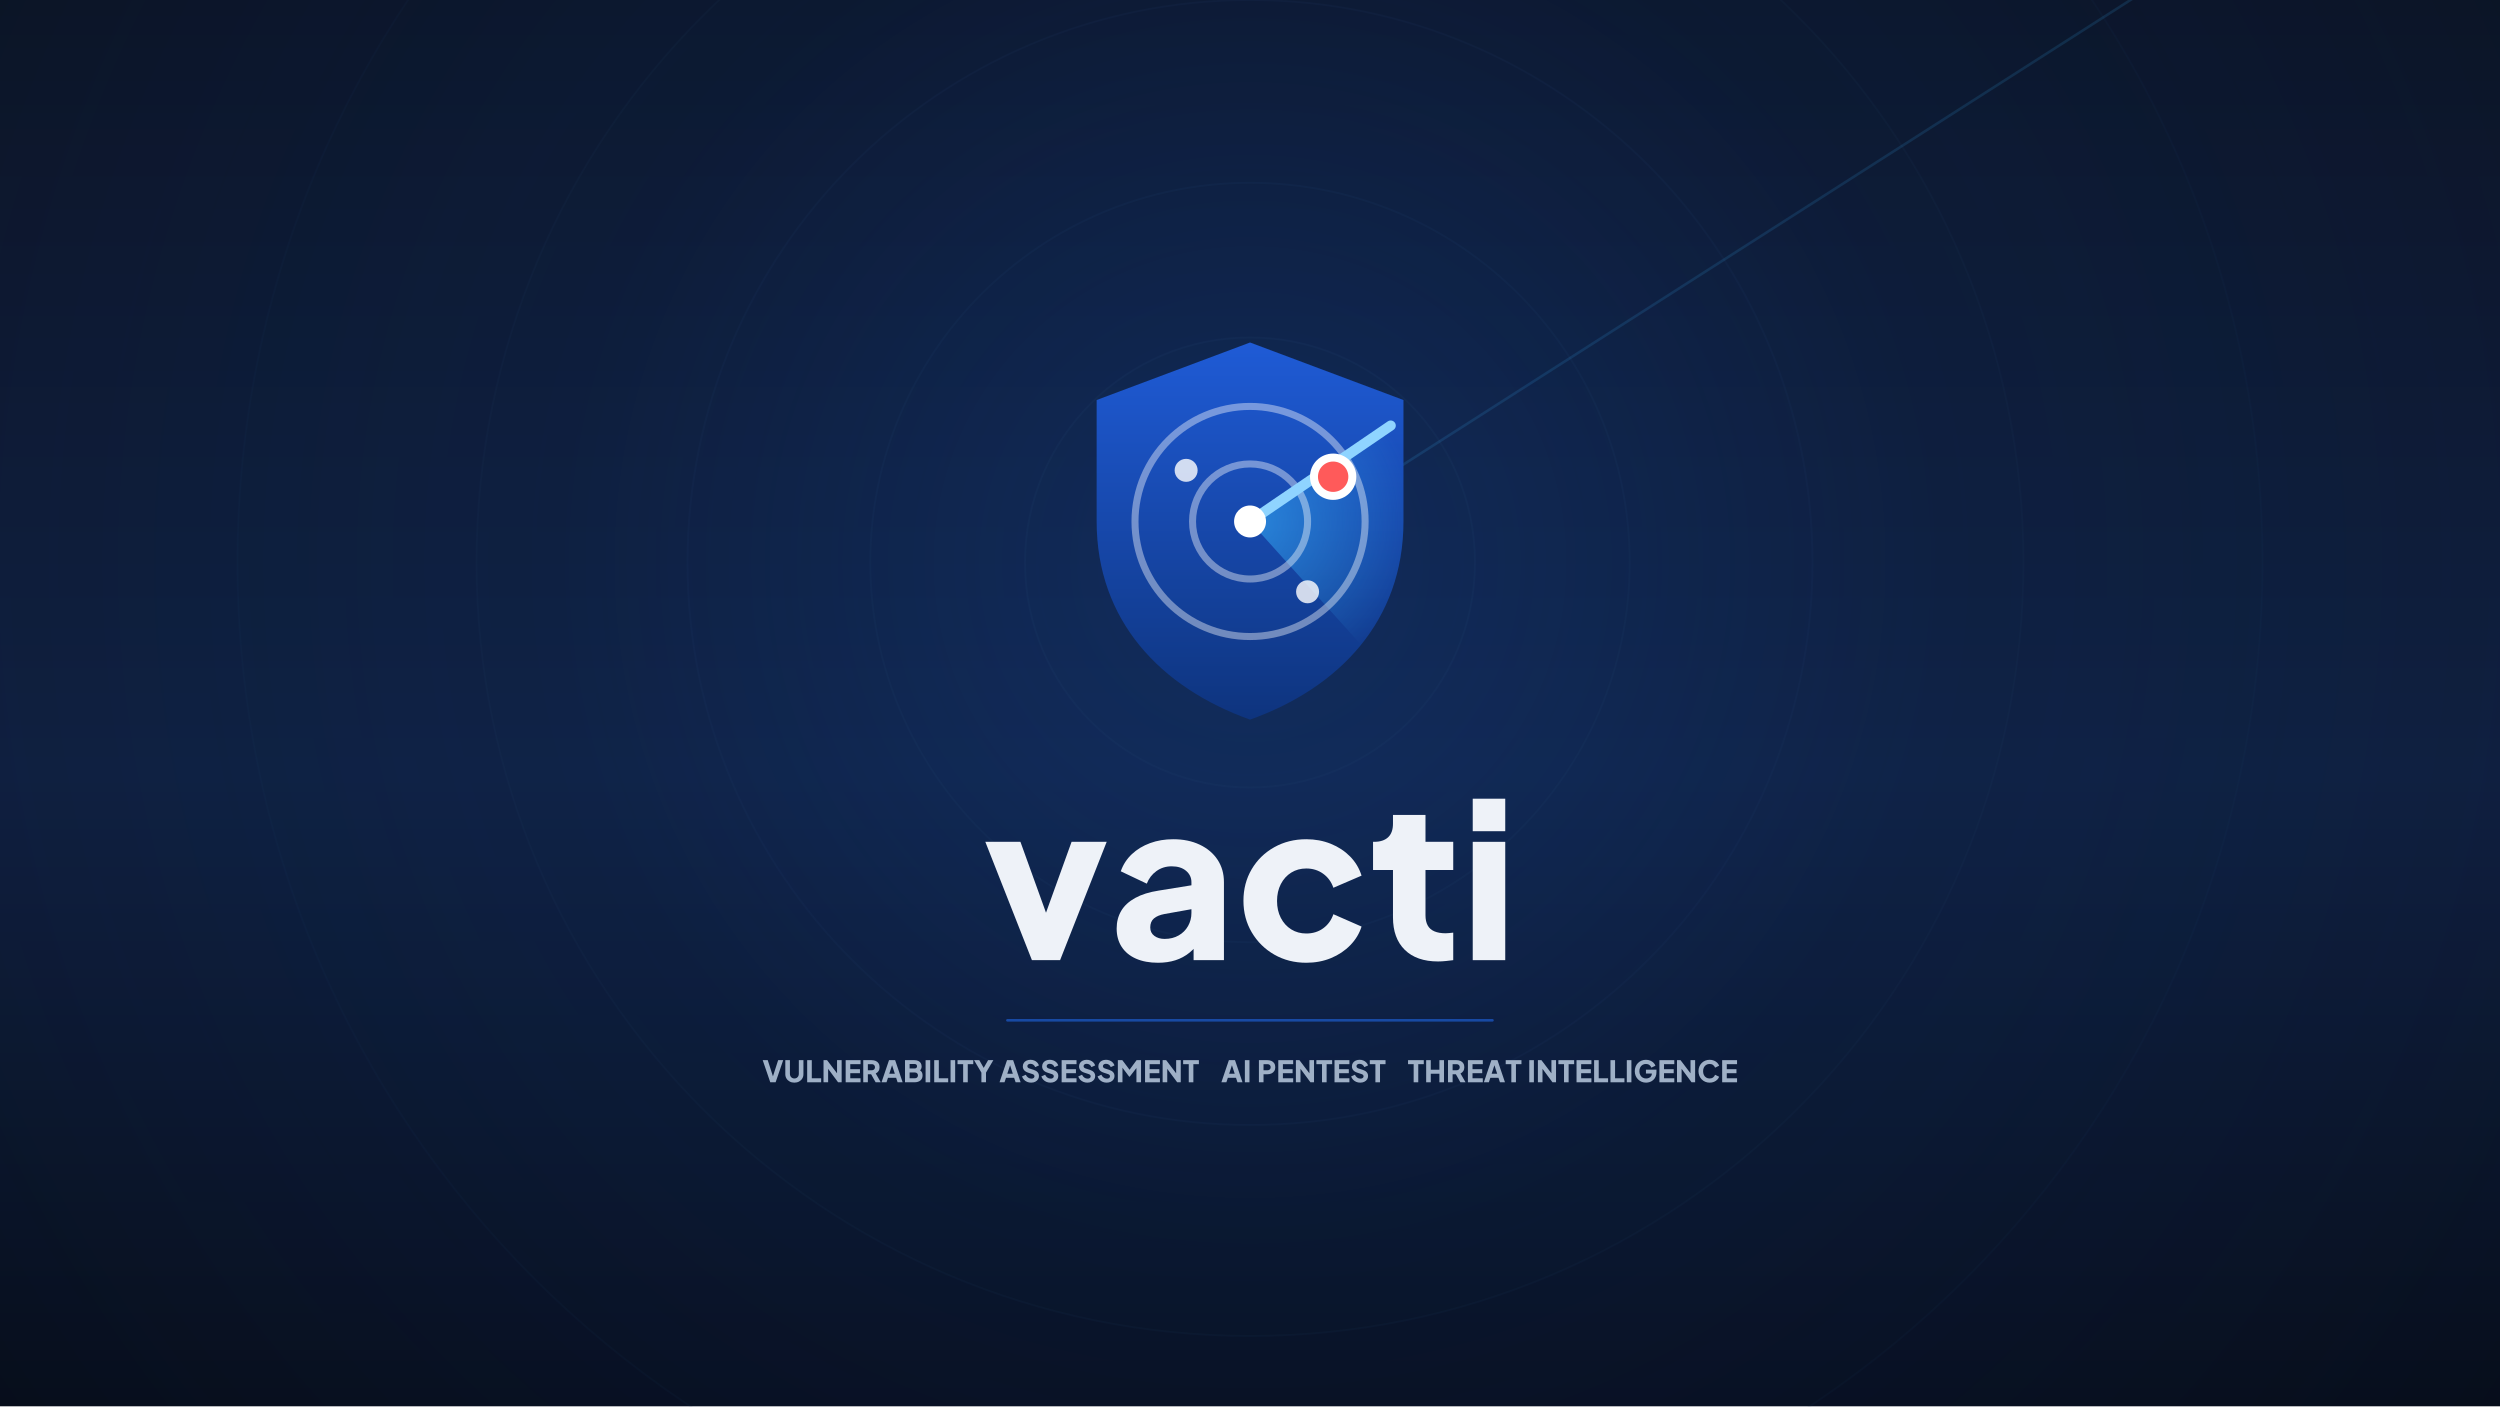
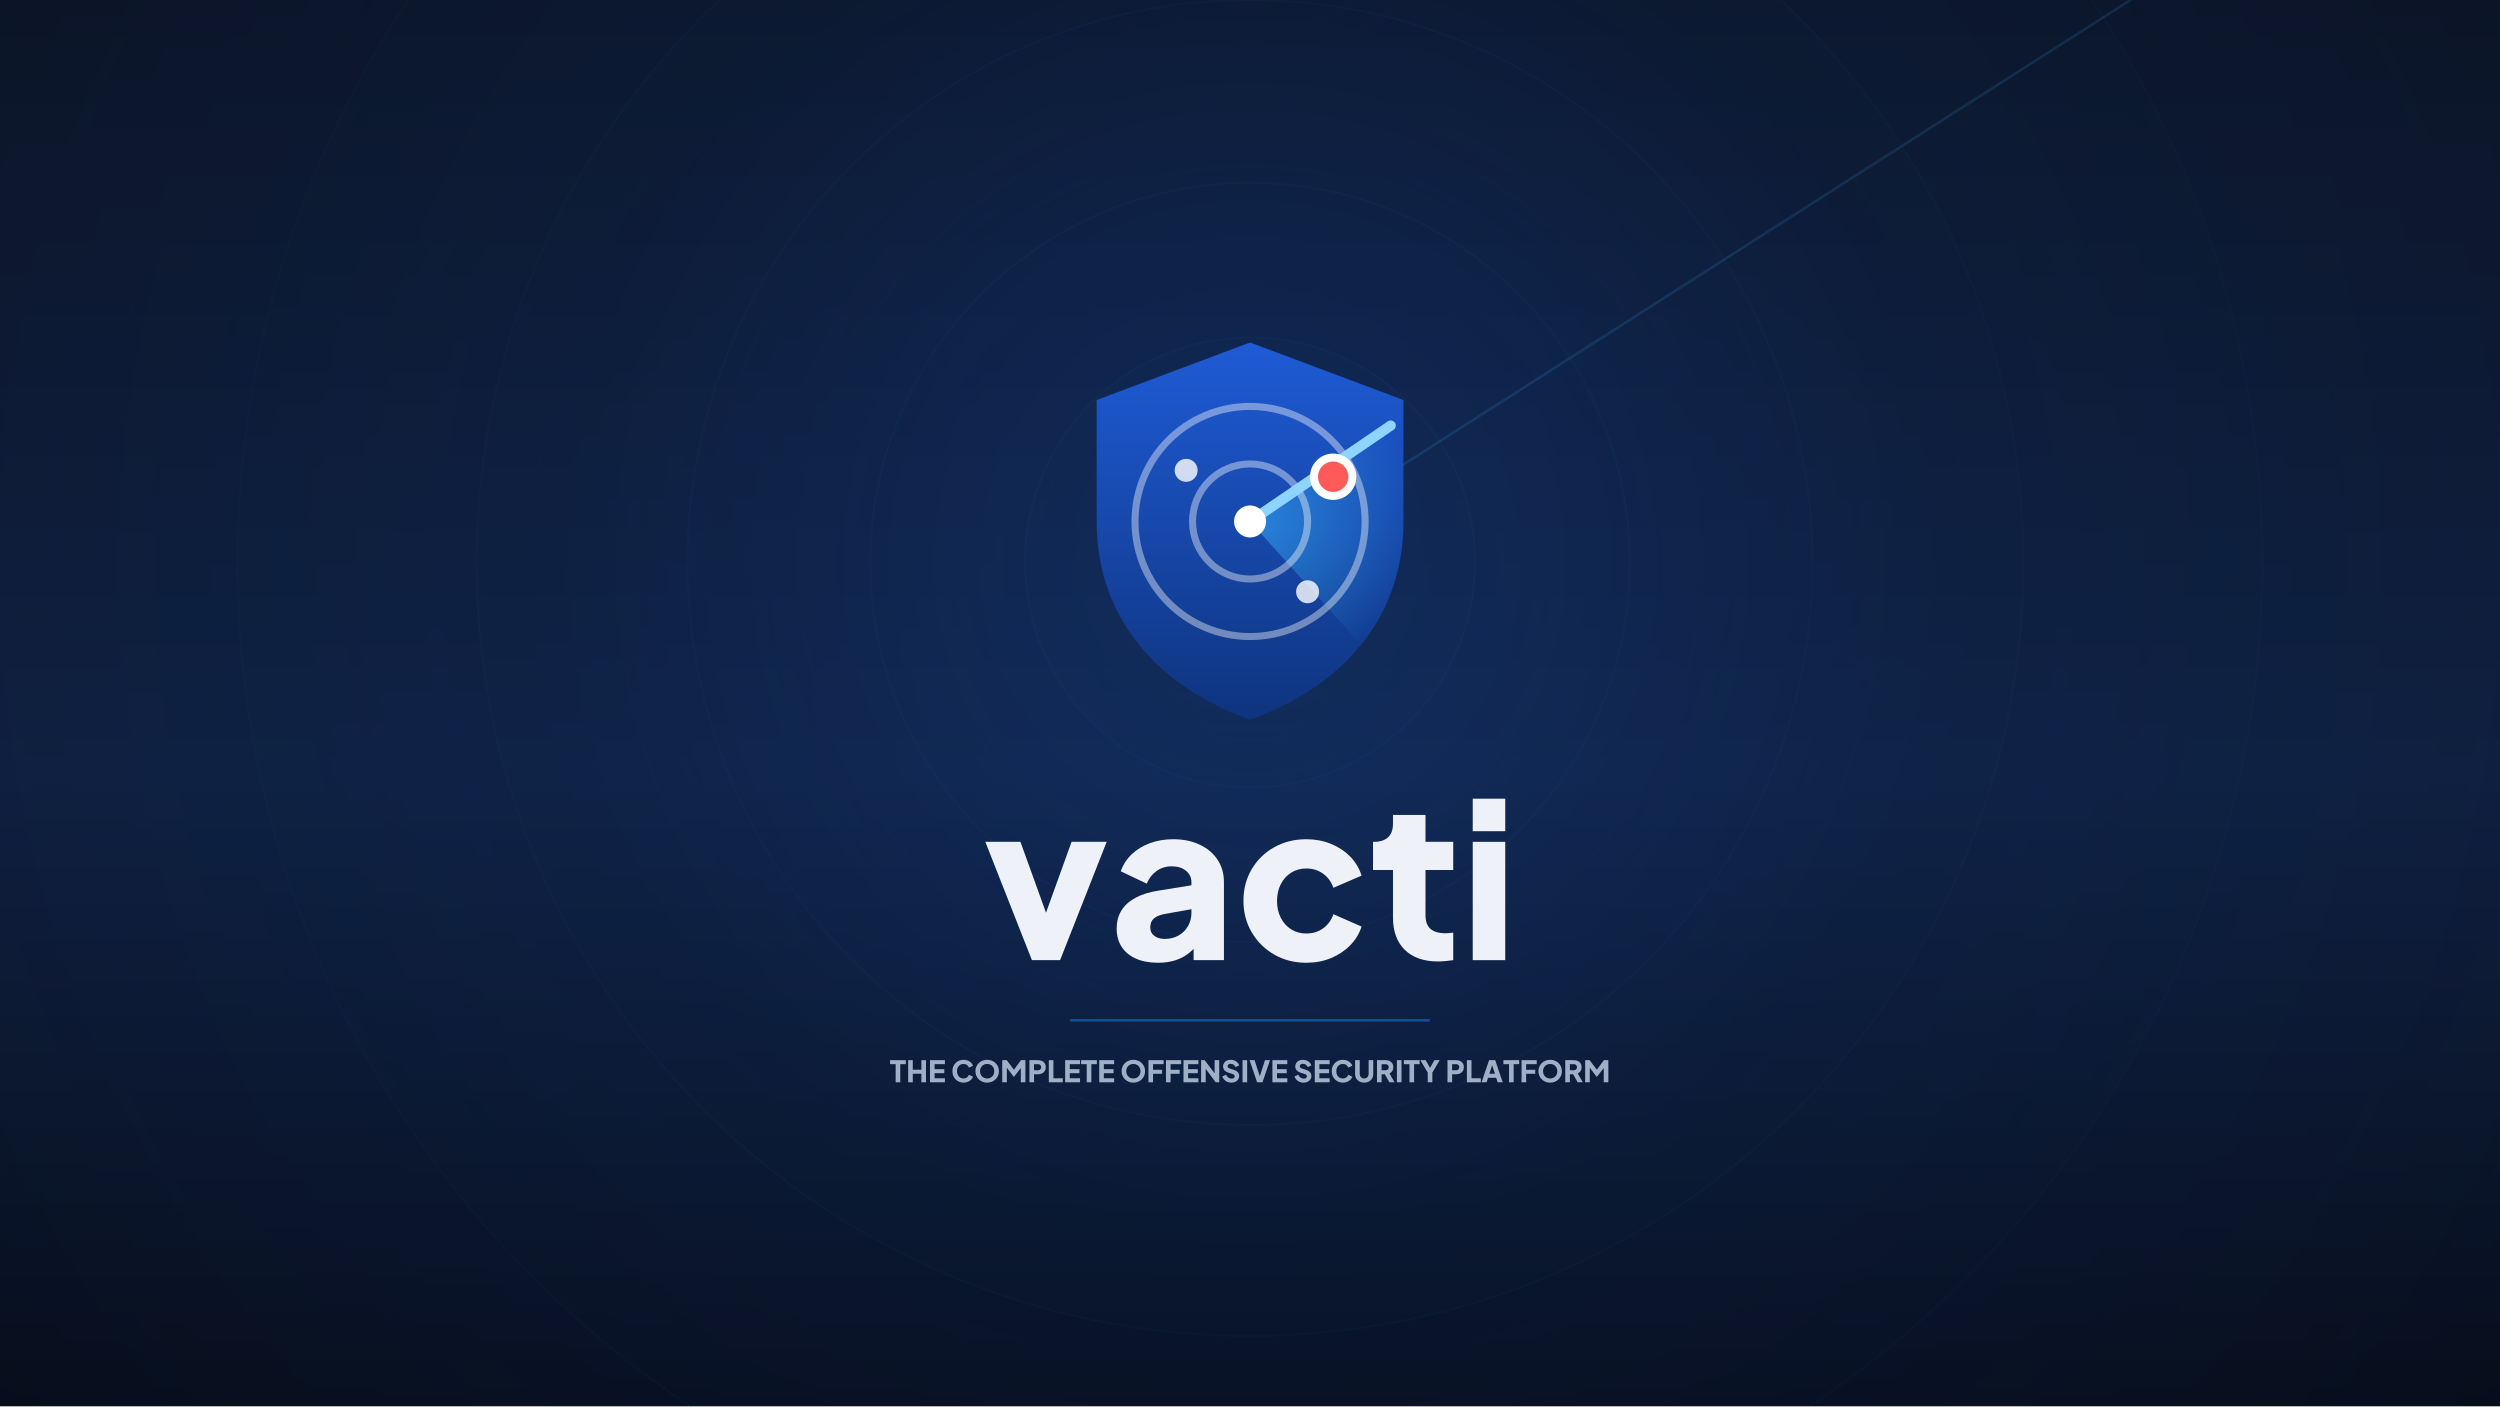
<svg xmlns="http://www.w3.org/2000/svg" width="1920" height="1080" viewBox="0 0 1920 1080" fill="none">
  <defs>
    <linearGradient id="bg-wp1920" x1="0" y1="0" x2="0" y2="1080" gradientUnits="userSpaceOnUse">
      <stop stop-color="#0B1324" />
      <stop offset="0.55" stop-color="#0E1E3C" />
      <stop offset="1" stop-color="#070D1A" />
    </linearGradient>
    <radialGradient id="glow-wp1920" cx="960.0" cy="432.0" r="1190.4" gradientUnits="userSpaceOnUse">
      <stop stop-color="#1E66E3" stop-opacity="0.22" />
      <stop offset="0.45" stop-color="#1E66E3" stop-opacity="0.07" />
      <stop offset="1" stop-color="#1E66E3" stop-opacity="0" />
    </radialGradient>
  </defs>
  <rect width="1920" height="1080" fill="url(#bg-wp1920)" />
  <rect width="1920" height="1080" fill="url(#glow-wp1920)" />
  <circle cx="960.0" cy="432.0" r="172.8" fill="none" stroke="#20406E" stroke-width="1.4" opacity="0.160" />
  <circle cx="960.0" cy="432.0" r="291.6" fill="none" stroke="#20406E" stroke-width="1.4" opacity="0.138" />
  <circle cx="960.0" cy="432.0" r="432.0" fill="none" stroke="#20406E" stroke-width="1.4" opacity="0.116" />
  <circle cx="960.0" cy="432.0" r="594.0" fill="none" stroke="#20406E" stroke-width="1.4" opacity="0.094" />
  <circle cx="960.0" cy="432.0" r="777.6" fill="none" stroke="#20406E" stroke-width="1.4" opacity="0.072" />
  <path d="M960.0 432.0 L1737.6 -64.8" stroke="#37B6FF" stroke-width="2" opacity="0.14" stroke-linecap="round" />
  <g transform="translate(754.9,243.4)">
    <g transform="translate(57.868,0.000) scale(2.45455)">
      <defs>
        <linearGradient id="shield-s" x1="60" y1="8" x2="60" y2="126" gradientUnits="userSpaceOnUse">
          <stop stop-color="#1F5BD6" />
          <stop offset="1" stop-color="#0E347E" />
        </linearGradient>
        <radialGradient id="sweep-s" cx="60" cy="64" r="52" gradientUnits="userSpaceOnUse">
          <stop stop-color="#37B6FF" stop-opacity="0.55" />
          <stop offset="1" stop-color="#37B6FF" stop-opacity="0" />
        </radialGradient>
        <clipPath id="clip-s">
          <path d="M60 8 L108 26 V64 C108 95 88 116 60 126 C32 116 12 95 12 64 V26 Z" />
        </clipPath>
      </defs>
      <path d="M60 8 L108 26 V64 C108 95 88 116 60 126 C32 116 12 95 12 64 V26 Z" fill="url(#shield-s)" />
      <g clip-path="url(#clip-s)">
        <path d="M60 64 L112 30 L120 70 L96 104 Z" fill="url(#sweep-s)" />
        <g stroke="#FFFFFF" stroke-width="2.2" fill="none" opacity="0.4">
          <circle cx="60" cy="64" r="18" />
          <circle cx="60" cy="64" r="36" />
        </g>
        <path d="M60 64 L104 34" stroke="#8FD4FF" stroke-width="3.2" stroke-linecap="round" />
      </g>
      <circle cx="60" cy="64" r="5" fill="#FFFFFF" />
      <circle cx="40" cy="48" r="3.6" fill="#FFFFFF" opacity="0.8" />
      <circle cx="78" cy="86" r="3.6" fill="#FFFFFF" opacity="0.8" />
      <circle cx="86" cy="50" r="6" fill="#FF5A5A" stroke="#FFFFFF" stroke-width="2.5" />
    </g>
    <g transform="translate(0.00,494.00)">
      <g transform="translate(0.000,0.000)" fill="#EEF2F8">
        <path transform="translate(0.000,0) scale(0.16644,-0.16644)" d="M226 0 11 546H173L322 133H260L409 546H571L356 0Z" />
        <path transform="translate(97.203,0) scale(0.16644,-0.16644)" d="M224 -12Q165 -12 122.0 7.0Q79 26 56.0 61.5Q33 97 33 146Q33 192 54.0 227.5Q75 263 118.5 287.0Q162 311 227 321L394 348V238L254 213Q222 207 205.0 192.5Q188 178 188 151Q188 126 207.0 112.0Q226 98 254 98Q291 98 319.0 114.0Q347 130 362.5 157.5Q378 185 378 218V360Q378 391 353.5 412.0Q329 433 287 433Q247 433 216.5 411.0Q186 389 172 353L52 410Q68 456 103.0 489.0Q138 522 187.0 540.0Q236 558 294 558Q363 558 416.0 533.0Q469 508 498.5 463.5Q528 419 528 360V0H388V88L422 94Q398 58 369.0 34.5Q340 11 304.0 -0.5Q268 -12 224 -12Z" />
        <path transform="translate(194.572,0) scale(0.16644,-0.16644)" d="M323 -12Q241 -12 175.5 25.5Q110 63 71.5 128.0Q33 193 33 274Q33 355 71.0 419.5Q109 484 175.0 521.0Q241 558 323 558Q384 558 436.0 537.0Q488 516 525.0 478.5Q562 441 578 390L448 334Q434 375 400.5 399.0Q367 423 323 423Q284 423 253.5 404.0Q223 385 205.5 351.0Q188 317 188 273Q188 229 205.5 195.0Q223 161 253.5 142.0Q284 123 323 123Q368 123 401.0 147.0Q434 171 448 212L578 155Q563 107 526.0 69.0Q489 31 437.0 9.5Q385 -12 323 -12Z" />
        <path transform="translate(296.601,0) scale(0.16644,-0.16644)" d="M318 -6Q219 -6 164.5 47.5Q110 101 110 197V416H18V546H23Q65 546 87.5 567.0Q110 588 110 630V670H260V546H388V416H260V207Q260 179 270.0 160.5Q280 142 301.0 133.0Q322 124 353 124Q360 124 369.0 125.0Q378 126 388 127V0Q373 -2 354.0 -4.0Q335 -6 318 -6Z" />
        <path transform="translate(367.007,0) scale(0.16644,-0.16644)" d="M55 0V546H205V0ZM55 595V745H205V595Z" />
      </g>
    </g>
  </g>
-   <g transform="translate(585.5,831.2)">
+   <g transform="translate(683.3,831.2)">
    <g transform="translate(0.000,0.000)" fill="#9FB0C6">
-       <path transform="translate(0.000,0) scale(0.02282,-0.02282)" d="M266 0 11 745H181L373 147H339L531 745H701L446 0Z" />
-       <path transform="translate(16.317,0) scale(0.02282,-0.02282)" d="M362 -12Q274 -12 205.0 25.0Q136 62 96.5 126.5Q57 191 57 273V745H212V283Q212 239 231.5 203.5Q251 168 285.0 148.0Q319 128 362 128Q406 128 439.5 148.0Q473 168 492.5 203.5Q512 239 512 283V745H667V273Q667 191 627.5 126.5Q588 62 519.0 25.0Q450 -12 362 -12Z" />
-       <path transform="translate(32.908,0) scale(0.02282,-0.02282)" d="M66 0V745H221V135H536V0Z" />
-       <path transform="translate(45.460,0) scale(0.02282,-0.02282)" d="M66 0V745H185L585 218L521 203V745H676V0H556L163 531L221 546V0Z" />
-       <path transform="translate(62.462,0) scale(0.02282,-0.02282)" d="M66 0V745H567V610H221V441H547V306H221V135H567V0Z" />
-       <path transform="translate(75.972,0) scale(0.02282,-0.02282)" d="M66 0V745H351Q428 745 487.5 718.0Q547 691 581.0 638.0Q615 585 615 507Q615 431 580.0 377.5Q545 324 486 297L656 0H482L298 329L398 270H221V0ZM221 405H352Q385 405 409.0 418.0Q433 431 446.5 454.0Q460 477 460 507Q460 538 446.5 561.0Q433 584 409.0 597.0Q385 610 352 610H221Z" />
-       <path transform="translate(91.262,0) scale(0.02282,-0.02282)" d="M11 0 263 745H469L721 0H552L502 152H229L179 0ZM272 287H459L345 639H387Z" />
-       <path transform="translate(108.036,0) scale(0.02282,-0.02282)" d="M66 0V745H381Q458 745 513.0 719.0Q568 693 597.0 644.5Q626 596 626 527Q626 478 599.0 433.5Q572 389 510 359V435Q569 412 601.0 380.0Q633 348 645.0 310.5Q657 273 657 232Q657 122 584.0 61.0Q511 0 381 0ZM221 135H399Q446 135 474.0 162.0Q502 189 502 232Q502 276 474.0 303.0Q446 330 399 330H221ZM221 465H392Q428 465 449.5 485.5Q471 506 471 540Q471 574 449.5 594.5Q428 615 392 615H221Z" />
-       <path transform="translate(123.851,0) scale(0.02282,-0.02282)" d="M66 0V745H221V0Z" />
-       <path transform="translate(130.470,0) scale(0.02282,-0.02282)" d="M66 0V745H221V135H536V0Z" />
-       <path transform="translate(143.022,0) scale(0.02282,-0.02282)" d="M66 0V745H221V0Z" />
-       <path transform="translate(149.641,0) scale(0.02282,-0.02282)" d="M200 0V610H11V745H541V610H355V0Z" />
-       <path transform="translate(162.307,0) scale(0.02282,-0.02282)" d="M259 0V325L11 745H188L368 429H305L484 745H661L414 326V0Z" />
-       <path transform="translate(181.889,0) scale(0.02282,-0.02282)" d="M11 0 263 745H469L721 0H552L502 152H229L179 0ZM272 287H459L345 639H387Z" />
-       <path transform="translate(198.662,0) scale(0.02282,-0.02282)" d="M337 -12Q267 -12 205.5 13.5Q144 39 99.5 86.0Q55 133 33 197L160 254Q188 193 237.5 158.0Q287 123 347 123Q379 123 402.0 133.0Q425 143 438.0 160.5Q451 178 451 202Q451 228 435.0 246.5Q419 265 385 276L239 324Q150 353 105.0 406.5Q60 460 60 535Q60 601 92.5 651.0Q125 701 183.5 729.0Q242 757 318 757Q385 757 442.0 734.0Q499 711 540.5 669.0Q582 627 603 568L477 511Q456 563 414.0 592.5Q372 622 318 622Q287 622 263.0 612.0Q239 602 226.0 583.5Q213 565 213 541Q213 515 230.0 495.5Q247 476 281 465L424 419Q514 390 558.5 338.0Q603 286 603 211Q603 146 569.0 95.5Q535 45 475.5 16.5Q416 -12 337 -12Z" />
-       <path transform="translate(213.496,0) scale(0.02282,-0.02282)" d="M337 -12Q267 -12 205.5 13.5Q144 39 99.5 86.0Q55 133 33 197L160 254Q188 193 237.5 158.0Q287 123 347 123Q379 123 402.0 133.0Q425 143 438.0 160.5Q451 178 451 202Q451 228 435.0 246.5Q419 265 385 276L239 324Q150 353 105.0 406.5Q60 460 60 535Q60 601 92.5 651.0Q125 701 183.5 729.0Q242 757 318 757Q385 757 442.0 734.0Q499 711 540.5 669.0Q582 627 603 568L477 511Q456 563 414.0 592.5Q372 622 318 622Q287 622 263.0 612.0Q239 602 226.0 583.5Q213 565 213 541Q213 515 230.0 495.5Q247 476 281 465L424 419Q514 390 558.5 338.0Q603 286 603 211Q603 146 569.0 95.5Q535 45 475.5 16.5Q416 -12 337 -12Z" />
-       <path transform="translate(228.330,0) scale(0.02282,-0.02282)" d="M66 0V745H567V610H221V441H547V306H221V135H567V0Z" />
-       <path transform="translate(241.840,0) scale(0.02282,-0.02282)" d="M337 -12Q267 -12 205.5 13.5Q144 39 99.5 86.0Q55 133 33 197L160 254Q188 193 237.5 158.0Q287 123 347 123Q379 123 402.0 133.0Q425 143 438.0 160.5Q451 178 451 202Q451 228 435.0 246.5Q419 265 385 276L239 324Q150 353 105.0 406.5Q60 460 60 535Q60 601 92.5 651.0Q125 701 183.5 729.0Q242 757 318 757Q385 757 442.0 734.0Q499 711 540.5 669.0Q582 627 603 568L477 511Q456 563 414.0 592.5Q372 622 318 622Q287 622 263.0 612.0Q239 602 226.0 583.5Q213 565 213 541Q213 515 230.0 495.5Q247 476 281 465L424 419Q514 390 558.5 338.0Q603 286 603 211Q603 146 569.0 95.5Q535 45 475.5 16.5Q416 -12 337 -12Z" />
-       <path transform="translate(256.674,0) scale(0.02282,-0.02282)" d="M337 -12Q267 -12 205.5 13.5Q144 39 99.5 86.0Q55 133 33 197L160 254Q188 193 237.5 158.0Q287 123 347 123Q379 123 402.0 133.0Q425 143 438.0 160.5Q451 178 451 202Q451 228 435.0 246.5Q419 265 385 276L239 324Q150 353 105.0 406.5Q60 460 60 535Q60 601 92.5 651.0Q125 701 183.5 729.0Q242 757 318 757Q385 757 442.0 734.0Q499 711 540.5 669.0Q582 627 603 568L477 511Q456 563 414.0 592.5Q372 622 318 622Q287 622 263.0 612.0Q239 602 226.0 583.5Q213 565 213 541Q213 515 230.0 495.5Q247 476 281 465L424 419Q514 390 558.5 338.0Q603 286 603 211Q603 146 569.0 95.5Q535 45 475.5 16.5Q416 -12 337 -12Z" />
-       <path transform="translate(271.508,0) scale(0.02282,-0.02282)" d="M66 0V745H216L495 375H425L696 745H846V0H691V574L753 560L466 190H446L169 560L221 574V0Z" />
-       <path transform="translate(292.389,0) scale(0.02282,-0.02282)" d="M66 0V745H567V610H221V441H547V306H221V135H567V0Z" />
-       <path transform="translate(305.899,0) scale(0.02282,-0.02282)" d="M66 0V745H185L585 218L521 203V745H676V0H556L163 531L221 546V0Z" />
-       <path transform="translate(322.901,0) scale(0.02282,-0.02282)" d="M200 0V610H11V745H541V610H355V0Z" />
-       <path transform="translate(352.277,0) scale(0.02282,-0.02282)" d="M11 0 263 745H469L721 0H552L502 152H229L179 0ZM272 287H459L345 639H387Z" />
-       <path transform="translate(369.050,0) scale(0.02282,-0.02282)" d="M66 0V745H221V0Z" />
-       <path transform="translate(379.847,0) scale(0.02282,-0.02282)" d="M66 0V745H352Q429 745 488.5 718.0Q548 691 582.0 638.0Q616 585 616 507Q616 431 581.5 378.0Q547 325 487.5 297.5Q428 270 352 270H221V0ZM221 405H353Q386 405 410.0 418.0Q434 431 447.5 454.0Q461 477 461 507Q461 538 447.5 561.0Q434 584 410.0 597.0Q386 610 353 610H221Z" />
-       <path transform="translate(394.726,0) scale(0.02282,-0.02282)" d="M66 0V745H567V610H221V441H547V306H221V135H567V0Z" />
-       <path transform="translate(408.237,0) scale(0.02282,-0.02282)" d="M66 0V745H185L585 218L521 203V745H676V0H556L163 531L221 546V0Z" />
-       <path transform="translate(425.238,0) scale(0.02282,-0.02282)" d="M200 0V610H11V745H541V610H355V0Z" />
-       <path transform="translate(437.904,0) scale(0.02282,-0.02282)" d="M66 0V745H567V610H221V441H547V306H221V135H567V0Z" />
-       <path transform="translate(451.415,0) scale(0.02282,-0.02282)" d="M337 -12Q267 -12 205.5 13.5Q144 39 99.5 86.0Q55 133 33 197L160 254Q188 193 237.5 158.0Q287 123 347 123Q379 123 402.0 133.0Q425 143 438.0 160.5Q451 178 451 202Q451 228 435.0 246.5Q419 265 385 276L239 324Q150 353 105.0 406.5Q60 460 60 535Q60 601 92.5 651.0Q125 701 183.5 729.0Q242 757 318 757Q385 757 442.0 734.0Q499 711 540.5 669.0Q582 627 603 568L477 511Q456 563 414.0 592.5Q372 622 318 622Q287 622 263.0 612.0Q239 602 226.0 583.5Q213 565 213 541Q213 515 230.0 495.5Q247 476 281 465L424 419Q514 390 558.5 338.0Q603 286 603 211Q603 146 569.0 95.5Q535 45 475.5 16.5Q416 -12 337 -12Z" />
-       <path transform="translate(466.249,0) scale(0.02282,-0.02282)" d="M200 0V610H11V745H541V610H355V0Z" />
-       <path transform="translate(495.625,0) scale(0.02282,-0.02282)" d="M200 0V610H11V745H541V610H355V0Z" />
-       <path transform="translate(508.291,0) scale(0.02282,-0.02282)" d="M66 0V745H221V423H511V745H666V0H511V288H221V0Z" />
-       <path transform="translate(525.064,0) scale(0.02282,-0.02282)" d="M66 0V745H351Q428 745 487.5 718.0Q547 691 581.0 638.0Q615 585 615 507Q615 431 580.0 377.5Q545 324 486 297L656 0H482L298 329L398 270H221V0ZM221 405H352Q385 405 409.0 418.0Q433 431 446.5 454.0Q460 477 460 507Q460 538 446.5 561.0Q433 584 409.0 597.0Q385 610 352 610H221Z" />
-       <path transform="translate(540.354,0) scale(0.02282,-0.02282)" d="M66 0V745H567V610H221V441H547V306H221V135H567V0Z" />
-       <path transform="translate(553.865,0) scale(0.02282,-0.02282)" d="M11 0 263 745H469L721 0H552L502 152H229L179 0ZM272 287H459L345 639H387Z" />
-       <path transform="translate(570.638,0) scale(0.02282,-0.02282)" d="M200 0V610H11V745H541V610H355V0Z" />
-       <path transform="translate(587.482,0) scale(0.02282,-0.02282)" d="M66 0V745H221V0Z" />
-       <path transform="translate(594.101,0) scale(0.02282,-0.02282)" d="M66 0V745H185L585 218L521 203V745H676V0H556L163 531L221 546V0Z" />
-       <path transform="translate(611.103,0) scale(0.02282,-0.02282)" d="M200 0V610H11V745H541V610H355V0Z" />
-       <path transform="translate(623.769,0) scale(0.02282,-0.02282)" d="M66 0V745H567V610H221V441H547V306H221V135H567V0Z" />
-       <path transform="translate(637.279,0) scale(0.02282,-0.02282)" d="M66 0V745H221V135H536V0Z" />
-       <path transform="translate(649.831,0) scale(0.02282,-0.02282)" d="M66 0V745H221V135H536V0Z" />
-       <path transform="translate(662.383,0) scale(0.02282,-0.02282)" d="M66 0V745H221V0Z" />
-       <path transform="translate(669.002,0) scale(0.02282,-0.02282)" d="M424 -12Q344 -12 275.0 17.0Q206 46 154.0 98.0Q102 150 73.0 220.0Q44 290 44 373Q44 456 72.0 526.5Q100 597 151.0 648.5Q202 700 270.5 728.5Q339 757 420 757Q501 757 565.5 730.0Q630 703 675.0 658.0Q720 613 739 558L602 492Q583 546 535.5 581.5Q488 617 420 617Q354 617 304.0 586.0Q254 555 226.5 500.5Q199 446 199 373Q199 300 228.0 245.0Q257 190 307.5 159.0Q358 128 424 128Q475 128 519.5 147.5Q564 167 591.5 204.0Q619 241 619 293V355L690 295H420V425H774V346Q774 255 744.0 187.5Q714 120 663.5 75.5Q613 31 550.5 9.5Q488 -12 424 -12Z" />
-       <path transform="translate(687.418,0) scale(0.02282,-0.02282)" d="M66 0V745H567V610H221V441H547V306H221V135H567V0Z" />
-       <path transform="translate(700.929,0) scale(0.02282,-0.02282)" d="M66 0V745H185L585 218L521 203V745H676V0H556L163 531L221 546V0Z" />
-       <path transform="translate(717.930,0) scale(0.02282,-0.02282)" d="M420 -12Q340 -12 271.5 17.0Q203 46 152.0 98.0Q101 150 72.5 220.0Q44 290 44 373Q44 456 72.0 526.5Q100 597 151.0 648.5Q202 700 270.5 728.5Q339 757 420 757Q501 757 565.5 730.0Q630 703 675.0 658.0Q720 613 739 558L602 492Q583 546 535.5 581.5Q488 617 420 617Q354 617 304.0 586.0Q254 555 226.5 500.5Q199 446 199 373Q199 300 226.5 245.0Q254 190 304.0 159.0Q354 128 420 128Q488 128 535.5 163.5Q583 199 602 253L739 187Q720 132 675.0 87.0Q630 42 565.5 15.0Q501 -12 420 -12Z" />
-       <path transform="translate(735.617,0) scale(0.02282,-0.02282)" d="M66 0V745H567V610H221V441H547V306H221V135H567V0Z" />
+       <path transform="translate(0.000,0) scale(0.02282,-0.02282)" d="M200 0V610H11V745H541V610H355V0Z" />
+       <path transform="translate(12.666,0) scale(0.02282,-0.02282)" d="M66 0V745H221V423H511V745H666V0H511V288H221V0Z" />
+       <path transform="translate(29.440,0) scale(0.02282,-0.02282)" d="M66 0V745H567V610H221V441H547V306H221V135H567V0Z" />
+       <path transform="translate(47.127,0) scale(0.02282,-0.02282)" d="M420 -12Q340 -12 271.5 17.0Q203 46 152.0 98.0Q101 150 72.5 220.0Q44 290 44 373Q44 456 72.0 526.5Q100 597 151.0 648.5Q202 700 270.5 728.5Q339 757 420 757Q501 757 565.5 730.0Q630 703 675.0 658.0Q720 613 739 558L602 492Q583 546 535.5 581.5Q488 617 420 617Q354 617 304.0 586.0Q254 555 226.5 500.5Q199 446 199 373Q199 300 226.5 245.0Q254 190 304.0 159.0Q354 128 420 128Q488 128 535.5 163.5Q583 199 602 253L739 187Q720 132 675.0 87.0Q630 42 565.5 15.0Q501 -12 420 -12Z" />
+       <path transform="translate(64.814,0) scale(0.02282,-0.02282)" d="M439 -12Q355 -12 283.0 17.0Q211 46 157.5 98.5Q104 151 74.0 221.0Q44 291 44 373Q44 455 73.5 525.0Q103 595 156.5 647.0Q210 699 282.0 728.0Q354 757 439 757Q524 757 596.0 728.0Q668 699 721.5 647.0Q775 595 804.5 525.0Q834 455 834 373Q834 291 804.0 221.0Q774 151 720.5 98.5Q667 46 595.0 17.0Q523 -12 439 -12ZM439 128Q490 128 533.5 146.0Q577 164 610.0 196.5Q643 229 661.0 274.0Q679 319 679 373Q679 427 661.0 471.5Q643 516 610.0 549.0Q577 582 533.5 599.5Q490 617 439 617Q388 617 344.5 599.5Q301 582 268.0 549.0Q235 516 217.0 471.5Q199 427 199 373Q199 319 217.0 274.0Q235 229 268.0 196.5Q301 164 344.5 146.0Q388 128 439 128Z" />
+       <path transform="translate(84.919,0) scale(0.02282,-0.02282)" d="M66 0V745H216L495 375H425L696 745H846V0H691V574L753 560L466 190H446L169 560L221 574V0Z" />
+       <path transform="translate(105.799,0) scale(0.02282,-0.02282)" d="M66 0V745H352Q429 745 488.5 718.0Q548 691 582.0 638.0Q616 585 616 507Q616 431 581.5 378.0Q547 325 487.5 297.5Q428 270 352 270H221V0ZM221 405H353Q386 405 410.0 418.0Q434 431 447.5 454.0Q461 477 461 507Q461 538 447.5 561.0Q434 584 410.0 597.0Q386 610 353 610H221Z" />
+       <path transform="translate(120.679,0) scale(0.02282,-0.02282)" d="M66 0V745H221V135H536V0Z" />
+       <path transform="translate(133.231,0) scale(0.02282,-0.02282)" d="M66 0V745H567V610H221V441H547V306H221V135H567V0Z" />
+       <path transform="translate(146.741,0) scale(0.02282,-0.02282)" d="M200 0V610H11V745H541V610H355V0Z" />
+       <path transform="translate(159.407,0) scale(0.02282,-0.02282)" d="M66 0V745H567V610H221V441H547V306H221V135H567V0Z" />
+       <path transform="translate(177.095,0) scale(0.02282,-0.02282)" d="M439 -12Q355 -12 283.0 17.0Q211 46 157.5 98.5Q104 151 74.0 221.0Q44 291 44 373Q44 455 73.5 525.0Q103 595 156.5 647.0Q210 699 282.0 728.0Q354 757 439 757Q524 757 596.0 728.0Q668 699 721.5 647.0Q775 595 804.5 525.0Q834 455 834 373Q834 291 804.0 221.0Q774 151 720.5 98.5Q667 46 595.0 17.0Q523 -12 439 -12ZM439 128Q490 128 533.5 146.0Q577 164 610.0 196.5Q643 229 661.0 274.0Q679 319 679 373Q679 427 661.0 471.5Q643 516 610.0 549.0Q577 582 533.5 599.5Q490 617 439 617Q388 617 344.5 599.5Q301 582 268.0 549.0Q235 516 217.0 471.5Q199 427 199 373Q199 319 217.0 274.0Q235 229 268.0 196.5Q301 164 344.5 146.0Q388 128 439 128Z" />
+       <path transform="translate(197.200,0) scale(0.02282,-0.02282)" d="M66 0V745H576V610H221V421H526V286H221V0Z" />
+       <path transform="translate(210.665,0) scale(0.02282,-0.02282)" d="M66 0V745H576V610H221V421H526V286H221V0Z" />
+       <path transform="translate(224.130,0) scale(0.02282,-0.02282)" d="M66 0V745H567V610H221V441H547V306H221V135H567V0Z" />
+       <path transform="translate(237.640,0) scale(0.02282,-0.02282)" d="M66 0V745H185L585 218L521 203V745H676V0H556L163 531L221 546V0Z" />
+       <path transform="translate(254.642,0) scale(0.02282,-0.02282)" d="M337 -12Q267 -12 205.5 13.5Q144 39 99.5 86.0Q55 133 33 197L160 254Q188 193 237.5 158.0Q287 123 347 123Q379 123 402.0 133.0Q425 143 438.0 160.5Q451 178 451 202Q451 228 435.0 246.5Q419 265 385 276L239 324Q150 353 105.0 406.5Q60 460 60 535Q60 601 92.5 651.0Q125 701 183.5 729.0Q242 757 318 757Q385 757 442.0 734.0Q499 711 540.5 669.0Q582 627 603 568L477 511Q456 563 414.0 592.5Q372 622 318 622Q287 622 263.0 612.0Q239 602 226.0 583.5Q213 565 213 541Q213 515 230.0 495.5Q247 476 281 465L424 419Q514 390 558.5 338.0Q603 286 603 211Q603 146 569.0 95.5Q535 45 475.5 16.5Q416 -12 337 -12Z" />
+       <path transform="translate(269.476,0) scale(0.02282,-0.02282)" d="M66 0V745H221V0Z" />
+       <path transform="translate(276.095,0) scale(0.02282,-0.02282)" d="M266 0 11 745H181L373 147H339L531 745H701L446 0Z" />
+       <path transform="translate(292.412,0) scale(0.02282,-0.02282)" d="M66 0V745H567V610H221V441H547V306H221V135H567V0Z" />
+       <path transform="translate(310.100,0) scale(0.02282,-0.02282)" d="M337 -12Q267 -12 205.5 13.5Q144 39 99.5 86.0Q55 133 33 197L160 254Q188 193 237.5 158.0Q287 123 347 123Q379 123 402.0 133.0Q425 143 438.0 160.5Q451 178 451 202Q451 228 435.0 246.5Q419 265 385 276L239 324Q150 353 105.0 406.5Q60 460 60 535Q60 601 92.5 651.0Q125 701 183.5 729.0Q242 757 318 757Q385 757 442.0 734.0Q499 711 540.5 669.0Q582 627 603 568L477 511Q456 563 414.0 592.5Q372 622 318 622Q287 622 263.0 612.0Q239 602 226.0 583.5Q213 565 213 541Q213 515 230.0 495.5Q247 476 281 465L424 419Q514 390 558.5 338.0Q603 286 603 211Q603 146 569.0 95.5Q535 45 475.5 16.5Q416 -12 337 -12Z" />
+       <path transform="translate(324.933,0) scale(0.02282,-0.02282)" d="M66 0V745H567V610H221V441H547V306H221V135H567V0Z" />
+       <path transform="translate(338.444,0) scale(0.02282,-0.02282)" d="M420 -12Q340 -12 271.5 17.0Q203 46 152.0 98.0Q101 150 72.5 220.0Q44 290 44 373Q44 456 72.0 526.5Q100 597 151.0 648.5Q202 700 270.5 728.5Q339 757 420 757Q501 757 565.5 730.0Q630 703 675.0 658.0Q720 613 739 558L602 492Q583 546 535.5 581.5Q488 617 420 617Q354 617 304.0 586.0Q254 555 226.5 500.5Q199 446 199 373Q199 300 226.5 245.0Q254 190 304.0 159.0Q354 128 420 128Q488 128 535.5 163.5Q583 199 602 253L739 187Q720 132 675.0 87.0Q630 42 565.5 15.0Q501 -12 420 -12Z" />
+       <path transform="translate(356.130,0) scale(0.02282,-0.02282)" d="M362 -12Q274 -12 205.0 25.0Q136 62 96.5 126.5Q57 191 57 273V745H212V283Q212 239 231.5 203.5Q251 168 285.0 148.0Q319 128 362 128Q406 128 439.5 148.0Q473 168 492.5 203.5Q512 239 512 283V745H667V273Q667 191 627.5 126.5Q588 62 519.0 25.0Q450 -12 362 -12Z" />
+       <path transform="translate(372.721,0) scale(0.02282,-0.02282)" d="M66 0V745H351Q428 745 487.5 718.0Q547 691 581.0 638.0Q615 585 615 507Q615 431 580.0 377.5Q545 324 486 297L656 0H482L298 329L398 270H221V0ZM221 405H352Q385 405 409.0 418.0Q433 431 446.5 454.0Q460 477 460 507Q460 538 446.5 561.0Q433 584 409.0 597.0Q385 610 352 610H221Z" />
+       <path transform="translate(388.011,0) scale(0.02282,-0.02282)" d="M66 0V745H221V0Z" />
+       <path transform="translate(394.630,0) scale(0.02282,-0.02282)" d="M200 0V610H11V745H541V610H355V0Z" />
+       <path transform="translate(407.296,0) scale(0.02282,-0.02282)" d="M259 0V325L11 745H188L368 429H305L484 745H661L414 326V0Z" />
+       <path transform="translate(426.878,0) scale(0.02282,-0.02282)" d="M66 0V745H352Q429 745 488.5 718.0Q548 691 582.0 638.0Q616 585 616 507Q616 431 581.5 378.0Q547 325 487.5 297.5Q428 270 352 270H221V0ZM221 405H353Q386 405 410.0 418.0Q434 431 447.5 454.0Q461 477 461 507Q461 538 447.5 561.0Q434 584 410.0 597.0Q386 610 353 610H221Z" />
+       <path transform="translate(441.758,0) scale(0.02282,-0.02282)" d="M66 0V745H221V135H536V0Z" />
+       <path transform="translate(454.310,0) scale(0.02282,-0.02282)" d="M11 0 263 745H469L721 0H552L502 152H229L179 0ZM272 287H459L345 639H387Z" />
+       <path transform="translate(471.083,0) scale(0.02282,-0.02282)" d="M200 0V610H11V745H541V610H355V0Z" />
+       <path transform="translate(483.749,0) scale(0.02282,-0.02282)" d="M66 0V745H576V610H221V421H526V286H221V0Z" />
+       <path transform="translate(497.214,0) scale(0.02282,-0.02282)" d="M439 -12Q355 -12 283.0 17.0Q211 46 157.5 98.5Q104 151 74.0 221.0Q44 291 44 373Q44 455 73.5 525.0Q103 595 156.5 647.0Q210 699 282.0 728.0Q354 757 439 757Q524 757 596.0 728.0Q668 699 721.5 647.0Q775 595 804.5 525.0Q834 455 834 373Q834 291 804.0 221.0Q774 151 720.5 98.5Q667 46 595.0 17.0Q523 -12 439 -12ZM439 128Q490 128 533.5 146.0Q577 164 610.0 196.5Q643 229 661.0 274.0Q679 319 679 373Q679 427 661.0 471.5Q643 516 610.0 549.0Q577 582 533.5 599.5Q490 617 439 617Q388 617 344.5 599.5Q301 582 268.0 549.0Q235 516 217.0 471.5Q199 427 199 373Q199 319 217.0 274.0Q235 229 268.0 196.5Q301 164 344.5 146.0Q388 128 439 128Z" />
+       <path transform="translate(517.319,0) scale(0.02282,-0.02282)" d="M66 0V745H351Q428 745 487.5 718.0Q547 691 581.0 638.0Q615 585 615 507Q615 431 580.0 377.5Q545 324 486 297L656 0H482L298 329L398 270H221V0ZM221 405H352Q385 405 409.0 418.0Q433 431 446.5 454.0Q460 477 460 507Q460 538 446.5 561.0Q433 584 409.0 597.0Q385 610 352 610H221Z" />
+       <path transform="translate(532.609,0) scale(0.02282,-0.02282)" d="M66 0V745H216L495 375H425L696 745H846V0H691V574L753 560L466 190H446L169 560L221 574V0Z" />
    </g>
  </g>
-   <rect x="772.7" y="782.6" width="374.5" height="2" rx="1" fill="#1E66E3" opacity="0.6" />
+   <rect x="821.6" y="782.6" width="276.7" height="2" rx="1" fill="#1E66E3" opacity="0.6" />
</svg>
